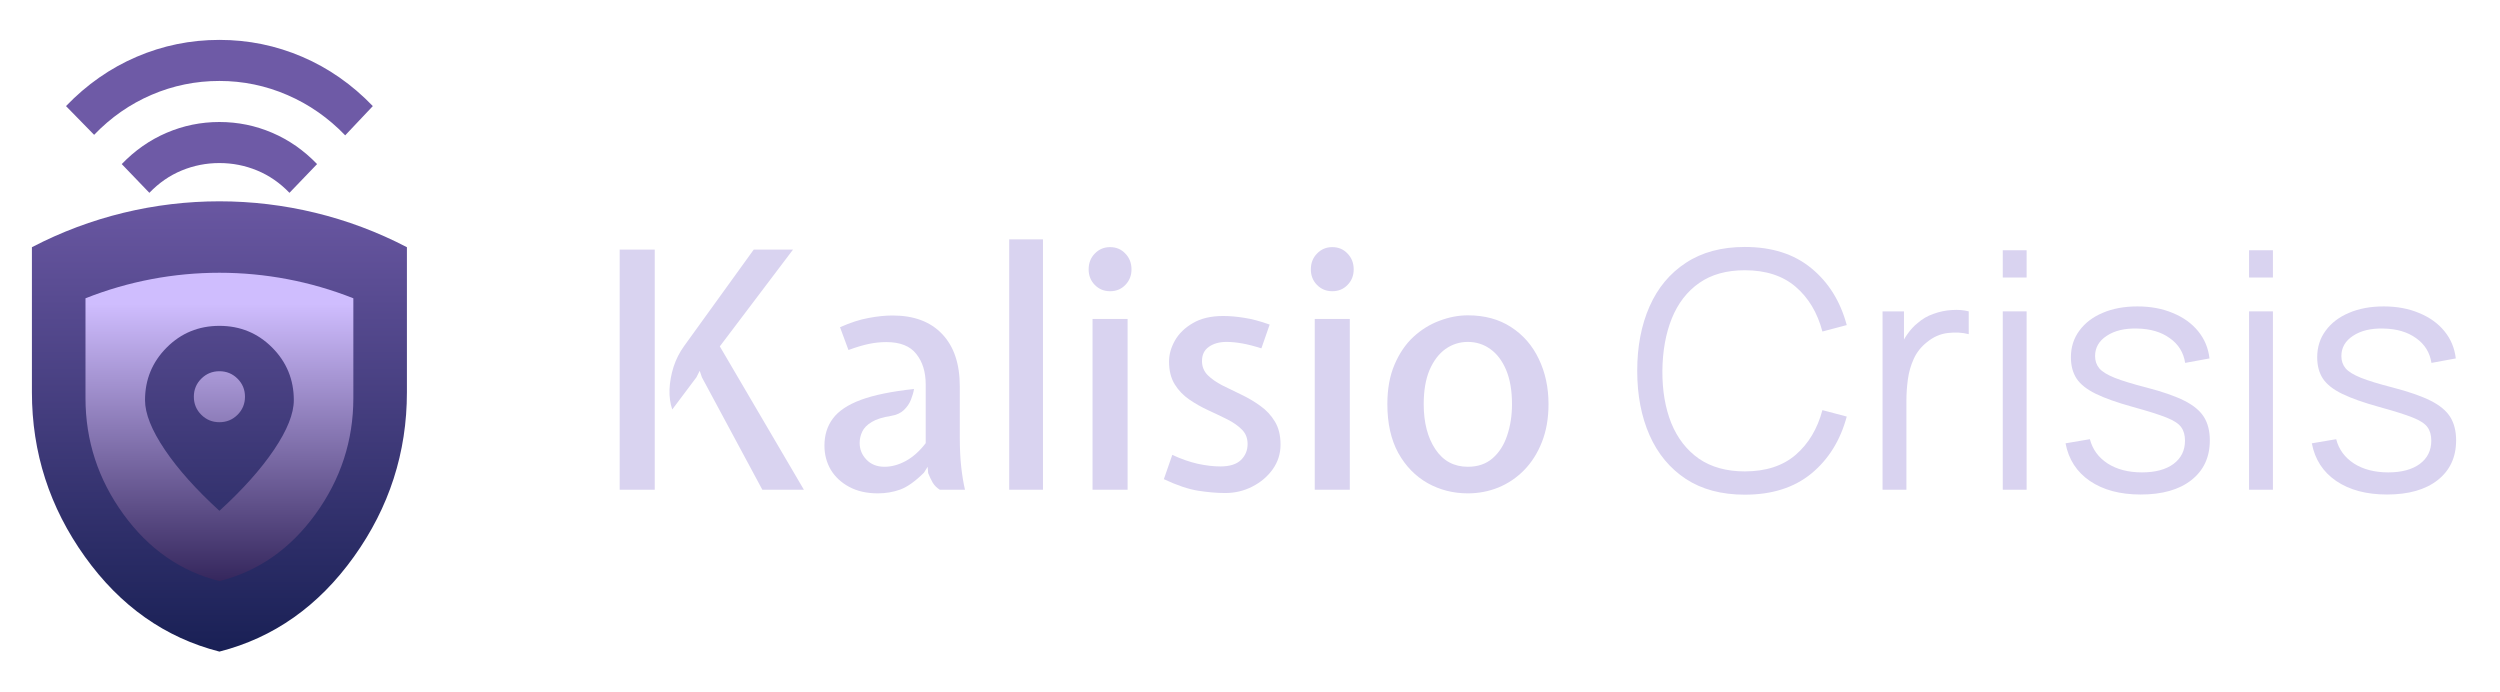
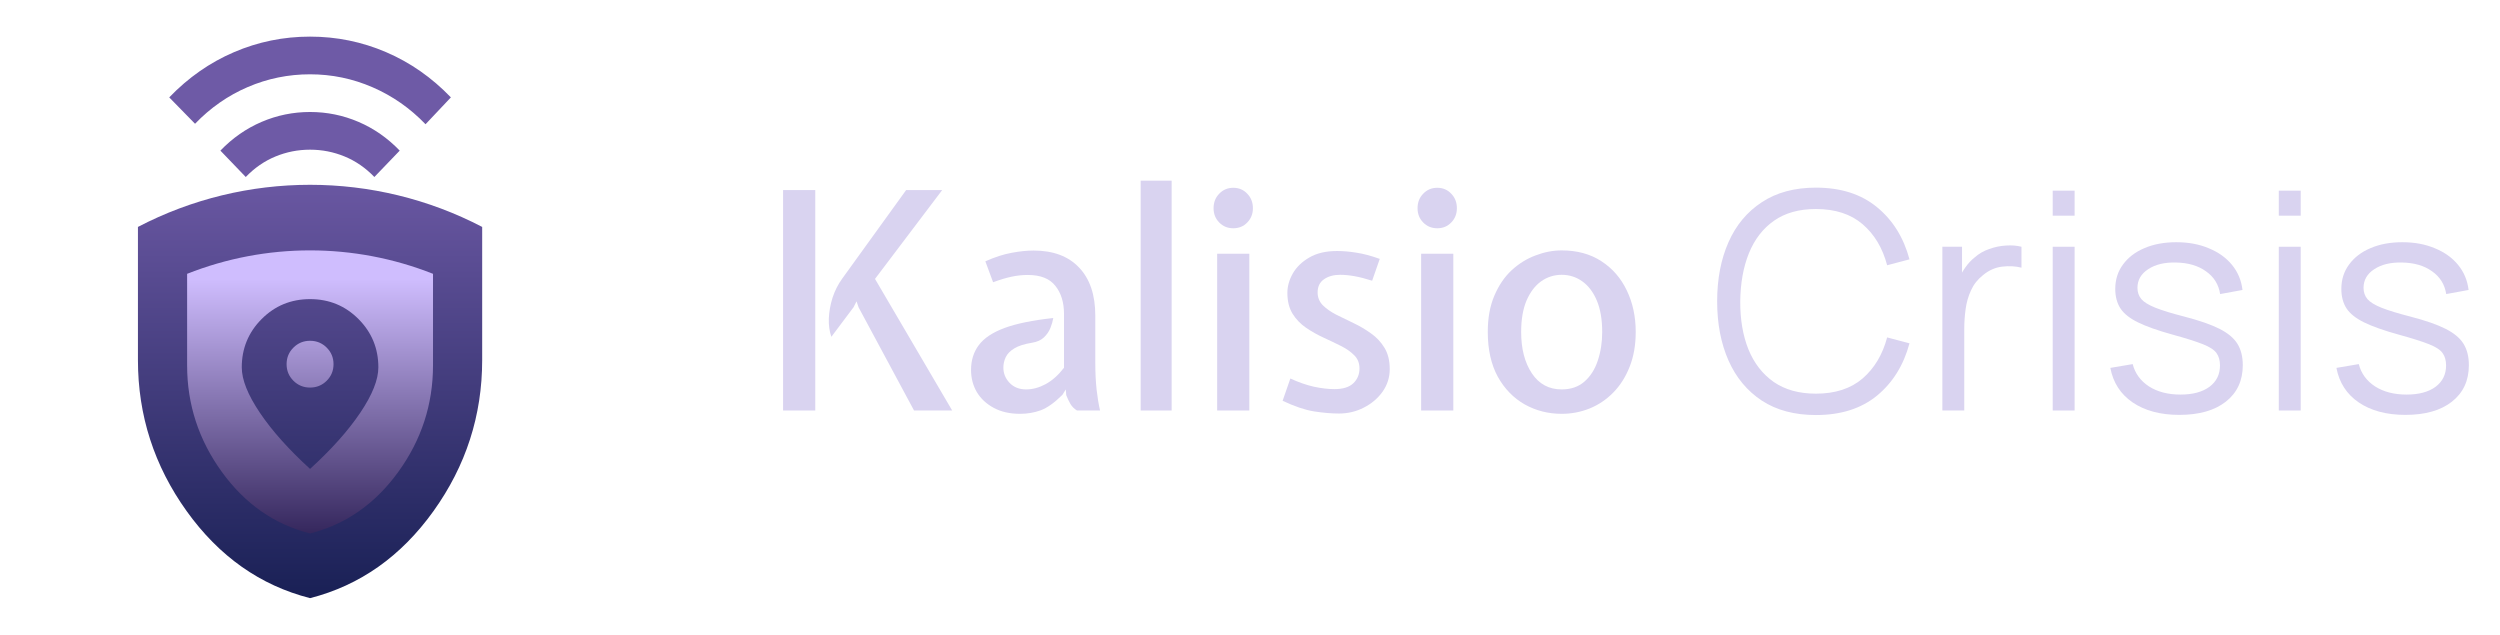
- <svg xmlns="http://www.w3.org/2000/svg" width="1880" height="520" viewBox="0 0 1880 520" fill="none">
-   <path d="M1312.11 185.713C1332.53 185.713 1349.21 191.053 1362.15 201.733C1375.09 212.331 1383.95 226.572 1388.75 244.455L1370.45 249.299C1366.71 235.141 1359.99 223.922 1350.31 215.643C1340.63 207.363 1327.89 203.224 1312.11 203.224C1298.36 203.224 1286.93 206.411 1277.82 212.786C1268.7 219.161 1261.83 228.062 1257.19 239.487C1252.63 250.83 1250.27 263.954 1250.11 278.856C1250.03 293.759 1252.27 306.883 1256.82 318.226C1261.46 329.568 1268.38 338.469 1277.57 344.927C1286.85 351.302 1298.36 354.489 1312.11 354.489C1327.89 354.489 1340.63 350.35 1350.31 342.07C1359.99 333.708 1366.71 322.489 1370.45 308.414L1388.75 313.258C1383.95 331.141 1375.09 345.423 1362.15 356.104C1349.21 366.701 1332.53 372 1312.11 372C1294.62 372 1279.85 368.067 1267.81 360.202C1255.77 352.254 1246.65 341.283 1240.47 327.291C1234.29 313.299 1231.19 297.154 1231.19 278.856C1231.19 260.559 1234.29 244.414 1240.47 230.422C1246.65 216.43 1255.77 205.5 1267.81 197.635C1279.85 189.687 1294.62 185.713 1312.11 185.713Z" fill="#D9D3F0" />
-   <path d="M1607.36 230.422C1617.28 230.422 1626.15 232.078 1633.96 235.39C1641.85 238.619 1648.2 243.172 1653 249.051C1657.8 254.929 1660.65 261.76 1661.54 269.542L1643.24 272.896C1642.02 265.03 1638.15 258.82 1631.64 254.267C1625.21 249.63 1617.04 247.229 1607.11 247.063C1597.75 246.815 1590.15 248.636 1584.29 252.527C1578.43 256.336 1575.5 261.429 1575.5 267.804C1575.5 271.364 1576.56 274.428 1578.67 276.994C1580.79 279.478 1584.61 281.837 1590.15 284.072C1595.76 286.308 1603.73 288.75 1614.07 291.399C1626.19 294.546 1635.71 297.858 1642.63 301.335C1649.54 304.812 1654.46 308.911 1657.39 313.63C1660.32 318.349 1661.79 324.187 1661.79 331.142C1661.79 343.809 1657.15 353.785 1647.87 361.071C1638.68 368.274 1625.99 371.876 1609.8 371.876C1594.34 371.876 1581.6 368.481 1571.6 361.692C1561.67 354.903 1555.57 345.465 1553.29 333.377L1571.6 330.272C1573.55 337.889 1577.98 343.974 1584.9 348.527C1591.9 352.998 1600.52 355.234 1610.77 355.234C1620.78 355.234 1628.67 353.123 1634.45 348.9C1640.23 344.595 1643.11 338.758 1643.11 331.39C1643.11 327.25 1642.18 323.897 1640.31 321.33C1638.52 318.681 1634.81 316.237 1629.2 314.002C1623.59 311.767 1615.21 309.118 1604.06 306.055C1592.1 302.743 1582.74 299.431 1575.99 296.119C1569.24 292.807 1564.44 288.999 1561.59 284.693C1558.74 280.305 1557.32 274.965 1557.32 268.673C1557.32 261.056 1559.43 254.391 1563.66 248.679C1567.89 242.883 1573.75 238.411 1581.24 235.265C1588.72 232.036 1597.43 230.422 1607.36 230.422Z" fill="#D9D3F0" />
-   <path d="M1792.57 230.422C1802.49 230.422 1811.36 232.078 1819.17 235.39C1827.07 238.619 1833.41 243.172 1838.21 249.051C1843.01 254.929 1845.86 261.76 1846.76 269.542L1828.45 272.896C1827.23 265.03 1823.36 258.82 1816.86 254.267C1810.43 249.63 1802.25 247.229 1792.32 247.063C1782.97 246.815 1775.36 248.636 1769.5 252.527C1763.64 256.336 1760.71 261.429 1760.71 267.804C1760.71 271.364 1761.77 274.428 1763.89 276.994C1766 279.478 1769.83 281.837 1775.36 284.072C1780.97 286.308 1788.95 288.75 1799.28 291.399C1811.4 294.546 1820.92 297.858 1827.84 301.335C1834.76 304.812 1839.68 308.911 1842.61 313.63C1845.54 318.349 1847 324.187 1847 331.142C1847 343.809 1842.36 353.785 1833.09 361.071C1823.89 368.274 1811.2 371.876 1795.01 371.876C1779.55 371.876 1766.82 368.481 1756.81 361.692C1746.88 354.903 1740.78 345.465 1738.5 333.377L1756.81 330.272C1758.76 337.889 1763.2 343.974 1770.11 348.527C1777.11 352.998 1785.73 355.234 1795.99 355.234C1805.99 355.234 1813.89 353.123 1819.66 348.9C1825.44 344.595 1828.33 338.758 1828.33 331.39C1828.33 327.25 1827.39 323.897 1825.52 321.33C1823.73 318.681 1820.03 316.237 1814.42 314.002C1808.8 311.767 1800.42 309.118 1789.27 306.055C1777.31 302.743 1767.96 299.431 1761.2 296.119C1754.45 292.807 1749.65 288.998 1746.8 284.693C1743.95 280.305 1742.53 274.965 1742.53 268.673C1742.53 261.056 1744.65 254.391 1748.88 248.679C1753.11 242.883 1758.96 238.411 1766.45 235.265C1773.94 232.036 1782.64 230.422 1792.57 230.422Z" fill="#D9D3F0" />
-   <path d="M671.237 237.252C687.266 237.252 699.675 241.889 708.462 251.162C717.33 260.435 721.765 273.559 721.765 290.531V328.905C721.765 337.35 722.131 344.843 722.863 351.384C723.596 357.842 724.532 363.472 725.671 368.274H706.754C704.557 366.95 702.767 365.17 701.384 362.935C700.082 360.616 698.942 358.215 697.966 355.731L697.6 351.012L694.793 355.482C688.284 361.94 682.344 366.163 676.975 368.15C671.686 370.055 666.071 371.006 660.132 371.006C651.833 371.006 644.672 369.392 638.651 366.163C632.631 362.934 627.994 358.629 624.739 353.248C621.566 347.784 619.979 341.739 619.979 335.115C619.979 327.167 622.094 320.378 626.325 314.748C630.556 309.035 637.554 304.358 647.317 300.715C657.162 297.072 670.506 294.339 687.348 292.518C686.941 295.001 686.168 297.692 685.029 300.59C683.89 303.488 682.1 306.096 679.659 308.414C677.3 310.649 674.085 312.098 670.018 312.761C663.753 313.754 658.911 315.286 655.494 317.355C652.077 319.425 649.717 321.827 648.415 324.56C647.113 327.292 646.463 330.149 646.463 333.129C646.463 337.931 648.172 342.112 651.589 345.672C655.006 349.232 659.522 351.012 665.136 351.012C670.424 351.012 675.754 349.563 681.124 346.665C686.575 343.684 691.579 339.213 696.136 333.252V289.164C696.136 279.726 693.776 272.068 689.057 266.189C684.419 260.228 676.893 257.247 666.479 257.247C662.166 257.247 657.813 257.703 653.419 258.613C649.026 259.524 643.9 261.055 638.042 263.208L631.695 246.07C639.506 242.593 646.667 240.274 653.176 239.115C659.684 237.873 665.705 237.252 671.237 237.252Z" fill="#D9D3F0" />
-   <path fill-rule="evenodd" clip-rule="evenodd" d="M1103.82 237.128C1116.43 237.128 1127.26 240.067 1136.29 245.945C1145.4 251.824 1152.36 259.814 1157.16 269.915C1162.04 280.016 1164.48 291.359 1164.48 303.943C1164.48 314.624 1162.81 324.145 1159.48 332.507C1156.22 340.786 1151.75 347.825 1146.05 353.62C1140.44 359.333 1133.97 363.68 1126.65 366.66C1119.4 369.558 1111.8 371.006 1103.82 371.006C1092.84 371.006 1082.75 368.44 1073.56 363.307C1064.36 358.091 1057 350.515 1051.47 340.58C1046.02 330.562 1043.29 318.35 1043.29 303.943C1043.29 292.518 1045.08 282.623 1048.66 274.261C1052.24 265.816 1056.96 258.862 1062.82 253.397C1068.76 247.933 1075.31 243.876 1082.47 241.227C1089.63 238.494 1096.74 237.128 1103.82 237.128ZM1103.82 257.123C1097.64 257.123 1092.03 258.903 1086.98 262.463C1082.02 266.023 1078.03 271.282 1075.02 278.236C1072.09 285.191 1070.63 293.76 1070.63 303.943C1070.63 317.77 1073.56 329.072 1079.41 337.848C1085.27 346.624 1093.41 351.012 1103.82 351.012C1111.31 351.012 1117.49 348.901 1122.37 344.679C1127.34 340.373 1131 334.659 1133.36 327.539C1135.8 320.336 1137.02 312.471 1137.02 303.943C1137.02 293.76 1135.55 285.191 1132.63 278.236C1129.7 271.282 1125.71 266.023 1120.67 262.463C1115.7 258.903 1110.09 257.123 1103.82 257.123Z" fill="#D9D3F0" />
-   <path d="M919.884 237.625C924.765 237.625 930.014 238.081 935.628 238.991C941.242 239.819 947.629 241.516 954.789 244.083L948.564 261.966C943.113 260.227 938.272 258.985 934.041 258.24C929.81 257.495 925.905 257.123 922.325 257.123C916.955 257.123 912.521 258.365 909.022 260.849C905.605 263.25 903.896 266.81 903.896 271.529C903.897 275.669 905.32 279.187 908.168 282.085C911.016 284.9 914.677 287.467 919.151 289.785C923.626 292.021 928.387 294.338 933.432 296.739C938.476 299.14 943.236 301.957 947.711 305.186C952.186 308.332 955.848 312.264 958.695 316.983C961.543 321.62 962.966 327.416 962.966 334.37C962.966 341.159 961.014 347.328 957.108 352.875C953.203 358.339 948.077 362.686 941.73 365.915C935.466 369.144 928.671 370.758 921.349 370.758C915.165 370.758 908.372 370.179 900.968 369.02C893.645 367.86 885.061 364.963 875.216 360.326L881.562 342.07C888.152 345.134 894.54 347.369 900.724 348.776C906.907 350.101 912.562 350.764 917.688 350.764C924.684 350.764 929.852 349.15 933.188 345.921C936.523 342.692 938.19 338.675 938.19 333.873C938.19 329.485 936.767 325.883 933.919 323.068C931.071 320.171 927.41 317.604 922.936 315.369C918.461 313.134 913.701 310.857 908.656 308.539C903.612 306.221 898.852 303.529 894.377 300.466C889.902 297.402 886.24 293.594 883.393 289.04C880.545 284.404 879.121 278.69 879.121 271.901C879.121 266.603 880.586 261.345 883.515 256.129C886.525 250.83 891.041 246.443 897.062 242.966C903.082 239.406 910.69 237.625 919.884 237.625Z" fill="#D9D3F0" />
-   <path d="M492.362 368.274H466V187.699H492.362V368.274Z" fill="#D9D3F0" />
-   <path d="M541.302 260.477L604.521 368.274H573.278L527.877 283.824L526.169 278.856L523.728 283.7L505.542 307.917C503.996 303.529 503.305 298.52 503.468 292.891C503.712 287.261 504.729 281.589 506.519 275.876C508.39 270.163 511.035 264.947 514.452 260.228L566.81 187.699H596.345L541.302 260.477Z" fill="#D9D3F0" />
-   <path d="M784.312 368.274H758.927V180H784.312V368.274Z" fill="#D9D3F0" />
-   <path d="M847.952 368.274H821.59V239.86H847.952V368.274Z" fill="#D9D3F0" />
-   <path d="M1015.05 368.274H988.688V239.86H1015.05V368.274Z" fill="#D9D3F0" />
-   <path d="M1467.8 233.153C1472.43 232.822 1476.67 233.154 1480.49 234.147V251.286C1475.69 250.044 1470.44 249.754 1464.75 250.416C1459.05 251.078 1453.8 253.397 1449 257.371C1444.61 260.848 1441.31 265.03 1439.12 269.915C1436.92 274.717 1435.45 279.85 1434.72 285.314C1433.99 290.696 1433.62 296.036 1433.62 301.335V368.274H1415.68V234.147H1431.79V255.326C1432.58 253.929 1433.43 252.582 1434.36 251.286C1436.72 247.892 1439.28 245.118 1442.04 242.966C1445.46 239.903 1449.45 237.583 1454 236.01C1458.56 234.354 1463.16 233.402 1467.8 233.153Z" fill="#D9D3F0" />
-   <path d="M1524.02 368.274H1506.08V234.147H1524.02V368.274Z" fill="#D9D3F0" />
-   <path d="M1709.24 368.274H1691.29V234.147H1709.24V368.274Z" fill="#D9D3F0" />
-   <path d="M834.771 185.837C839.409 185.837 843.233 187.452 846.243 190.681C849.335 193.827 850.881 197.801 850.881 202.603C850.881 207.239 849.335 211.13 846.243 214.276C843.233 217.422 839.409 218.996 834.771 218.996C830.215 218.996 826.391 217.422 823.299 214.276C820.207 211.13 818.661 207.239 818.661 202.603C818.661 197.801 820.207 193.827 823.299 190.681C826.391 187.452 830.215 185.837 834.771 185.837Z" fill="#D9D3F0" />
-   <path d="M1001.87 185.837C1006.51 185.837 1010.33 187.452 1013.34 190.681C1016.43 193.827 1017.98 197.801 1017.98 202.603C1017.98 207.239 1016.43 211.13 1013.34 214.276C1010.33 217.422 1006.51 218.996 1001.87 218.996C997.312 218.996 993.487 217.423 990.396 214.276C987.304 211.13 985.758 207.239 985.758 202.603C985.758 197.801 987.304 193.827 990.396 190.681C993.487 187.452 997.312 185.837 1001.87 185.837Z" fill="#D9D3F0" />
-   <path d="M1524.02 208.688H1506.08V188.196H1524.02V208.688Z" fill="#D9D3F0" />
-   <path d="M1709.24 208.688H1691.29V188.196H1709.24V208.688Z" fill="#D9D3F0" />
-   <path d="M165 490C124.169 479.565 90.461 455.788 63.877 418.67C37.292 381.552 24 340.334 24 295.017V185.897C112.217 139.886 217.783 139.886 306 185.897V295.017C306 340.334 292.708 381.552 266.123 418.67C239.539 455.788 205.831 479.565 165 490Z" fill="url(#paint0_linear_847_6435)" />
-   <path fill-rule="evenodd" clip-rule="evenodd" d="M265.718 224.311V299.353C265.718 331.343 256.217 360.446 237.228 386.649C218.24 412.848 194.166 429.632 165.004 436.998C135.842 429.632 111.768 412.848 92.779 386.649C73.791 360.446 64.29 331.343 64.29 299.353V224.311C128.942 198.711 201.066 198.711 265.718 224.311ZM165.004 245.041C149.384 245.041 136.159 250.497 125.318 261.386C114.478 272.274 109.057 285.458 109.057 300.948C109.057 311.049 114.002 323.455 123.908 338.158C133.817 352.863 147.519 368.193 165.004 384.133C182.489 368.193 196.191 352.863 206.099 338.158C216.006 323.455 220.951 311.049 220.951 300.948C220.951 285.458 215.53 272.274 204.69 261.386C193.849 250.497 180.624 245.041 165.004 245.041Z" fill="url(#paint1_linear_847_6435)" />
-   <path d="M165 279.167C170.341 279.167 174.886 281.039 178.624 284.765C182.36 288.49 184.227 293.013 184.227 298.333C184.227 303.657 182.363 308.191 178.624 311.917C174.886 315.643 170.341 317.5 165 317.5C159.659 317.5 155.114 315.643 151.376 311.917C147.637 308.191 145.773 303.657 145.773 298.333C145.773 293.013 147.64 288.49 151.376 284.765C155.114 281.039 159.659 279.167 165 279.167Z" fill="url(#paint2_linear_847_6435)" />
-   <path d="M112.326 145L91.553 123.389C101.445 113.098 112.697 105.252 125.309 99.849C137.921 94.446 151.151 91.745 165 91.745C178.849 91.745 192.079 94.446 204.691 99.849C217.303 105.252 228.555 113.098 238.447 123.389L217.674 145C210.502 137.539 202.404 131.944 193.377 128.213C184.351 124.483 174.892 122.617 165 122.617C155.108 122.617 145.649 124.483 136.623 128.213C127.596 131.944 119.498 137.539 112.326 145ZM70.78 101.393L49.636 79.782C65.216 63.574 82.898 51.225 102.681 42.735C122.465 34.245 143.238 30 165 30C186.762 30 207.535 34.245 227.319 42.735C247.102 51.225 264.784 63.574 280.364 79.782L259.591 101.779C246.979 88.658 232.512 78.56 216.19 71.485C199.869 64.41 182.805 60.873 165 60.873C147.195 60.873 130.193 64.346 113.995 71.292C97.797 78.238 83.392 88.272 70.78 101.393Z" fill="#6E5AA6" />
+ <svg xmlns="http://www.w3.org/2000/svg" width="2048" height="520" viewBox="0 0 2048 520" fill="none">
+   <path d="M1487.61 153.713C1508.03 153.713 1524.71 159.053 1537.65 169.733C1550.59 180.331 1559.45 194.572 1564.25 212.455L1545.95 217.299C1542.21 203.141 1535.49 191.922 1525.81 183.643C1516.13 175.363 1503.39 171.224 1487.61 171.224C1473.86 171.224 1462.43 174.411 1453.32 180.786C1444.2 187.161 1437.33 196.062 1432.69 207.487C1428.13 218.83 1425.77 231.954 1425.61 246.856C1425.53 261.759 1427.77 274.883 1432.32 286.226C1436.96 297.568 1443.88 306.469 1453.07 312.927C1462.35 319.302 1473.86 322.489 1487.61 322.489C1503.39 322.489 1516.13 318.35 1525.81 310.07C1535.49 301.708 1542.21 290.489 1545.95 276.414L1564.25 281.258C1559.45 299.141 1550.59 313.423 1537.65 324.104C1524.71 334.701 1508.03 340 1487.61 340C1470.12 340 1455.35 336.067 1443.31 328.202C1431.27 320.254 1422.15 309.283 1415.97 295.291C1409.79 281.299 1406.69 265.154 1406.69 246.856C1406.69 228.559 1409.79 212.414 1415.97 198.422C1422.15 184.43 1431.27 173.5 1443.31 165.635C1455.35 157.687 1470.12 153.713 1487.61 153.713Z" fill="#D9D3F0" />
+   <path d="M1782.86 198.422C1792.78 198.422 1801.65 200.078 1809.46 203.39C1817.35 206.619 1823.7 211.172 1828.5 217.051C1833.3 222.929 1836.15 229.76 1837.04 237.542L1818.74 240.896C1817.52 233.03 1813.65 226.82 1807.14 222.267C1800.71 217.63 1792.54 215.229 1782.61 215.063C1773.25 214.815 1765.65 216.636 1759.79 220.527C1753.93 224.336 1751 229.429 1751 235.804C1751 239.364 1752.06 242.428 1754.17 244.994C1756.29 247.478 1760.11 249.837 1765.65 252.072C1771.26 254.308 1779.23 256.75 1789.57 259.399C1801.69 262.546 1811.21 265.858 1818.13 269.335C1825.04 272.812 1829.96 276.911 1832.89 281.63C1835.82 286.349 1837.29 292.187 1837.29 299.142C1837.29 311.809 1832.65 321.785 1823.37 329.071C1814.18 336.274 1801.49 339.876 1785.3 339.876C1769.84 339.876 1757.1 336.481 1747.1 329.692C1737.17 322.903 1731.07 313.465 1728.79 301.377L1747.1 298.272C1749.05 305.889 1753.48 311.974 1760.4 316.527C1767.4 320.998 1776.02 323.234 1786.27 323.234C1796.28 323.234 1804.17 321.123 1809.95 316.9C1815.73 312.595 1818.61 306.758 1818.61 299.39C1818.61 295.25 1817.68 291.897 1815.81 289.33C1814.02 286.681 1810.31 284.237 1804.7 282.002C1799.09 279.767 1790.71 277.118 1779.56 274.055C1767.6 270.743 1758.24 267.431 1751.49 264.119C1744.74 260.807 1739.94 256.999 1737.09 252.693C1734.24 248.305 1732.82 242.965 1732.82 236.673C1732.82 229.056 1734.93 222.391 1739.16 216.679C1743.39 210.883 1749.25 206.411 1756.74 203.265C1764.22 200.036 1772.93 198.422 1782.86 198.422Z" fill="#D9D3F0" />
+   <path d="M1968.07 198.422C1977.99 198.422 1986.86 200.078 1994.67 203.39C2002.57 206.619 2008.91 211.172 2013.71 217.051C2018.51 222.929 2021.36 229.76 2022.26 237.542L2003.95 240.896C2002.73 233.03 1998.86 226.82 1992.36 222.267C1985.93 217.63 1977.75 215.229 1967.82 215.063C1958.47 214.815 1950.86 216.636 1945 220.527C1939.14 224.336 1936.21 229.429 1936.21 235.804C1936.21 239.364 1937.27 242.428 1939.39 244.994C1941.5 247.478 1945.33 249.837 1950.86 252.072C1956.47 254.308 1964.45 256.75 1974.78 259.399C1986.9 262.546 1996.42 265.858 2003.34 269.335C2010.26 272.812 2015.18 276.911 2018.11 281.63C2021.04 286.349 2022.5 292.187 2022.5 299.142C2022.5 311.809 2017.86 321.785 2008.59 329.071C1999.39 336.274 1986.7 339.876 1970.51 339.876C1955.05 339.876 1942.32 336.481 1932.31 329.692C1922.38 322.903 1916.28 313.465 1914 301.377L1932.31 298.272C1934.26 305.889 1938.7 311.974 1945.61 316.527C1952.61 320.998 1961.23 323.234 1971.49 323.234C1981.49 323.234 1989.39 321.123 1995.16 316.9C2000.94 312.595 2003.83 306.758 2003.83 299.39C2003.83 295.25 2002.89 291.897 2001.02 289.33C1999.23 286.681 1995.53 284.237 1989.92 282.002C1984.3 279.767 1975.92 277.118 1964.77 274.055C1952.81 270.743 1943.46 267.431 1936.7 264.119C1929.95 260.807 1925.15 256.998 1922.3 252.693C1919.45 248.305 1918.03 242.965 1918.03 236.673C1918.03 229.056 1920.15 222.391 1924.38 216.679C1928.61 210.883 1934.46 206.411 1941.95 203.265C1949.44 200.036 1958.14 198.422 1968.07 198.422Z" fill="#D9D3F0" />
+   <path d="M846.737 205.252C862.766 205.252 875.175 209.889 883.962 219.162C892.83 228.435 897.265 241.559 897.265 258.531V296.905C897.265 305.35 897.631 312.843 898.363 319.384C899.096 325.842 900.032 331.472 901.171 336.274H882.254C880.057 334.95 878.267 333.17 876.884 330.935C875.582 328.616 874.442 326.215 873.466 323.731L873.1 319.012L870.293 323.482C863.784 329.94 857.844 334.163 852.475 336.15C847.186 338.055 841.571 339.006 835.632 339.006C827.333 339.006 820.172 337.392 814.151 334.163C808.131 330.934 803.494 326.629 800.239 321.248C797.066 315.784 795.479 309.739 795.479 303.115C795.479 295.167 797.594 288.378 801.825 282.748C806.056 277.035 813.054 272.358 822.817 268.715C832.662 265.072 846.006 262.339 862.848 260.518C862.441 263.001 861.668 265.692 860.529 268.59C859.39 271.488 857.6 274.096 855.159 276.414C852.8 278.649 849.585 280.098 845.518 280.761C839.253 281.754 834.411 283.286 830.994 285.355C827.577 287.425 825.217 289.827 823.915 292.56C822.613 295.292 821.963 298.149 821.963 301.129C821.963 305.931 823.672 310.112 827.089 313.672C830.506 317.232 835.022 319.012 840.636 319.012C845.924 319.012 851.254 317.563 856.624 314.665C862.075 311.684 867.079 307.213 871.636 301.252V257.164C871.636 247.726 869.276 240.068 864.557 234.189C859.919 228.228 852.393 225.247 841.979 225.247C837.666 225.247 833.313 225.703 828.919 226.613C824.526 227.524 819.4 229.055 813.542 231.208L807.195 214.07C815.006 210.593 822.167 208.274 828.676 207.115C835.184 205.873 841.205 205.252 846.737 205.252Z" fill="#D9D3F0" />
+   <path fill-rule="evenodd" clip-rule="evenodd" d="M1279.32 205.128C1291.93 205.128 1302.76 208.067 1311.79 213.945C1320.9 219.824 1327.86 227.814 1332.66 237.915C1337.54 248.016 1339.98 259.359 1339.98 271.943C1339.98 282.624 1338.31 292.145 1334.98 300.507C1331.72 308.786 1327.25 315.825 1321.55 321.62C1315.94 327.333 1309.47 331.68 1302.15 334.66C1294.9 337.558 1287.3 339.006 1279.32 339.006C1268.34 339.006 1258.25 336.44 1249.06 331.307C1239.86 326.091 1232.5 318.515 1226.97 308.58C1221.52 298.562 1218.79 286.35 1218.79 271.943C1218.79 260.518 1220.58 250.623 1224.16 242.261C1227.74 233.816 1232.46 226.862 1238.32 221.397C1244.26 215.933 1250.81 211.876 1257.97 209.227C1265.13 206.494 1272.24 205.128 1279.32 205.128ZM1279.32 225.123C1273.14 225.123 1267.53 226.903 1262.48 230.463C1257.52 234.023 1253.53 239.282 1250.52 246.236C1247.59 253.191 1246.13 261.76 1246.13 271.943C1246.13 285.77 1249.06 297.072 1254.91 305.848C1260.77 314.624 1268.91 319.012 1279.32 319.012C1286.81 319.012 1292.99 316.901 1297.87 312.679C1302.84 308.373 1306.5 302.659 1308.86 295.539C1311.3 288.336 1312.52 280.471 1312.52 271.943C1312.52 261.76 1311.05 253.191 1308.13 246.236C1305.2 239.282 1301.21 234.023 1296.17 230.463C1291.2 226.903 1285.59 225.123 1279.32 225.123Z" fill="#D9D3F0" />
+   <path d="M1095.38 205.625C1100.27 205.625 1105.51 206.081 1111.13 206.991C1116.74 207.819 1123.13 209.516 1130.29 212.083L1124.06 229.966C1118.61 228.227 1113.77 226.985 1109.54 226.24C1105.31 225.495 1101.4 225.123 1097.83 225.123C1092.46 225.123 1088.02 226.365 1084.52 228.849C1081.11 231.25 1079.4 234.81 1079.4 239.529C1079.4 243.669 1080.82 247.187 1083.67 250.085C1086.52 252.9 1090.18 255.467 1094.65 257.785C1099.13 260.021 1103.89 262.338 1108.93 264.739C1113.98 267.14 1118.74 269.957 1123.21 273.186C1127.69 276.332 1131.35 280.264 1134.2 284.983C1137.04 289.62 1138.47 295.416 1138.47 302.37C1138.47 309.159 1136.51 315.328 1132.61 320.875C1128.7 326.339 1123.58 330.686 1117.23 333.915C1110.97 337.144 1104.17 338.758 1096.85 338.758C1090.67 338.758 1083.87 338.179 1076.47 337.02C1069.15 335.86 1060.56 332.963 1050.72 328.326L1057.06 310.07C1063.65 313.134 1070.04 315.369 1076.22 316.776C1082.41 318.101 1088.06 318.764 1093.19 318.764C1100.18 318.764 1105.35 317.15 1108.69 313.921C1112.02 310.692 1113.69 306.675 1113.69 301.873C1113.69 297.485 1112.27 293.883 1109.42 291.068C1106.57 288.171 1102.91 285.604 1098.44 283.369C1093.96 281.134 1089.2 278.857 1084.16 276.539C1079.11 274.221 1074.35 271.529 1069.88 268.466C1065.4 265.402 1061.74 261.594 1058.89 257.04C1056.04 252.404 1054.62 246.69 1054.62 239.901C1054.62 234.603 1056.09 229.345 1059.01 224.129C1062.03 218.83 1066.54 214.443 1072.56 210.966C1078.58 207.406 1086.19 205.625 1095.38 205.625Z" fill="#D9D3F0" />
+   <path d="M667.862 336.274H641.5V155.699H667.862V336.274Z" fill="#D9D3F0" />
+   <path d="M716.802 228.477L780.021 336.274H748.778L703.377 251.824L701.669 246.856L699.228 251.7L681.042 275.917C679.496 271.529 678.805 266.52 678.968 260.891C679.212 255.261 680.229 249.589 682.019 243.876C683.89 238.163 686.535 232.947 689.952 228.228L742.31 155.699H771.845L716.802 228.477Z" fill="#D9D3F0" />
+   <path d="M959.812 336.274H934.427V148H959.812V336.274Z" fill="#D9D3F0" />
+   <path d="M1023.45 336.274H997.09V207.86H1023.45V336.274Z" fill="#D9D3F0" />
+   <path d="M1190.55 336.274H1164.19V207.86H1190.55V336.274Z" fill="#D9D3F0" />
+   <path d="M1643.3 201.153C1647.93 200.822 1652.17 201.154 1655.99 202.147V219.286C1651.19 218.044 1645.94 217.754 1640.25 218.416C1634.55 219.078 1629.3 221.397 1624.5 225.371C1620.11 228.848 1616.81 233.03 1614.62 237.915C1612.42 242.717 1610.95 247.85 1610.22 253.314C1609.49 258.696 1609.12 264.036 1609.12 269.335V336.274H1591.18V202.147H1607.29V223.326C1608.08 221.929 1608.93 220.582 1609.86 219.286C1612.22 215.892 1614.78 213.118 1617.54 210.966C1620.96 207.903 1624.95 205.583 1629.5 204.01C1634.06 202.354 1638.66 201.402 1643.3 201.153Z" fill="#D9D3F0" />
+   <path d="M1699.52 336.274H1681.58V202.147H1699.52V336.274Z" fill="#D9D3F0" />
+   <path d="M1884.74 336.274H1866.79V202.147H1884.74V336.274Z" fill="#D9D3F0" />
+   <path d="M1010.27 153.837C1014.91 153.837 1018.73 155.452 1021.74 158.681C1024.83 161.827 1026.38 165.801 1026.38 170.603C1026.38 175.239 1024.83 179.13 1021.74 182.276C1018.73 185.422 1014.91 186.996 1010.27 186.996C1005.72 186.996 1001.89 185.422 998.799 182.276C995.707 179.13 994.161 175.239 994.161 170.603C994.161 165.801 995.707 161.827 998.799 158.681C1001.89 155.452 1005.72 153.837 1010.27 153.837Z" fill="#D9D3F0" />
+   <path d="M1177.37 153.837C1182.01 153.837 1185.83 155.452 1188.84 158.681C1191.93 161.827 1193.48 165.801 1193.48 170.603C1193.48 175.239 1191.93 179.13 1188.84 182.276C1185.83 185.422 1182.01 186.996 1177.37 186.996C1172.81 186.996 1168.99 185.423 1165.9 182.276C1162.8 179.13 1161.26 175.239 1161.26 170.603C1161.26 165.801 1162.8 161.827 1165.9 158.681C1168.99 155.452 1172.81 153.837 1177.37 153.837Z" fill="#D9D3F0" />
+   <path d="M1699.52 176.688H1681.58V156.196H1699.52V176.688Z" fill="#D9D3F0" />
+   <path d="M1884.74 176.688H1866.79V156.196H1884.74V176.688Z" fill="#D9D3F0" />
+   <path d="M254 490C213.169 479.565 179.461 455.788 152.877 418.67C126.292 381.552 113 340.334 113 295.017V185.897C201.217 139.886 306.783 139.886 395 185.897V295.017C395 340.334 381.708 381.552 355.123 418.67C328.539 455.788 294.831 479.565 254 490Z" fill="url(#paint0_linear_887_7045)" />
+   <path fill-rule="evenodd" clip-rule="evenodd" d="M354.718 224.311V299.353C354.718 331.343 345.217 360.446 326.228 386.649C307.24 412.848 283.166 429.632 254.004 436.998C224.842 429.632 200.768 412.848 181.78 386.649C162.791 360.446 153.29 331.343 153.29 299.353V224.311C217.942 198.711 290.066 198.711 354.718 224.311ZM254.004 245.041C238.384 245.041 225.159 250.497 214.318 261.386C203.478 272.274 198.057 285.458 198.057 300.948C198.057 311.049 203.002 323.455 212.908 338.158C222.817 352.863 236.519 368.193 254.004 384.133C271.489 368.193 285.191 352.863 295.099 338.158C305.006 323.455 309.951 311.049 309.951 300.948C309.951 285.458 304.53 272.274 293.69 261.386C282.849 250.497 269.624 245.041 254.004 245.041Z" fill="url(#paint1_linear_887_7045)" />
+   <path d="M254 279.167C259.341 279.167 263.886 281.039 267.624 284.765C271.36 288.49 273.227 293.013 273.227 298.333C273.227 303.657 271.363 308.191 267.624 311.917C263.886 315.643 259.341 317.5 254 317.5C248.659 317.5 244.114 315.643 240.376 311.917C236.637 308.191 234.773 303.657 234.773 298.333C234.773 293.013 236.64 288.49 240.376 284.765C244.114 281.039 248.659 279.167 254 279.167Z" fill="url(#paint2_linear_887_7045)" />
+   <path d="M201.326 145L180.553 123.389C190.445 113.098 201.697 105.252 214.309 99.849C226.921 94.446 240.151 91.745 254 91.745C267.849 91.745 281.079 94.446 293.691 99.849C306.303 105.252 317.555 113.098 327.447 123.389L306.674 145C299.502 137.539 291.404 131.944 282.377 128.213C273.351 124.483 263.892 122.617 254 122.617C244.108 122.617 234.649 124.483 225.623 128.213C216.596 131.944 208.498 137.539 201.326 145ZM159.78 101.393L138.636 79.782C154.216 63.574 171.898 51.225 191.681 42.735C211.465 34.245 232.238 30 254 30C275.762 30 296.535 34.245 316.319 42.735C336.102 51.225 353.784 63.574 369.364 79.782L348.591 101.779C335.979 88.658 321.512 78.56 305.19 71.485C288.869 64.41 271.805 60.873 254 60.873C236.195 60.873 219.193 64.346 202.995 71.292C186.797 78.238 172.392 88.272 159.78 101.393Z" fill="#6E5AA6" />
  <defs>
-     <linearGradient id="paint0_linear_847_6435" x1="165" y1="132.233" x2="165" y2="490" gradientUnits="userSpaceOnUse">
+     <linearGradient id="paint0_linear_887_7045" x1="254" y1="132.233" x2="254" y2="490" gradientUnits="userSpaceOnUse">
      <stop stop-color="#6E5AA6" />
      <stop offset="1" stop-color="#192055" />
    </linearGradient>
-     <linearGradient id="paint1_linear_847_6435" x1="165.005" y1="228.469" x2="165.005" y2="436.997" gradientUnits="userSpaceOnUse">
+     <linearGradient id="paint1_linear_887_7045" x1="254.005" y1="228.469" x2="254.005" y2="436.997" gradientUnits="userSpaceOnUse">
      <stop stop-color="#CFBDFE" />
      <stop offset="1" stop-color="#35275D" />
    </linearGradient>
-     <linearGradient id="paint2_linear_847_6435" x1="165" y1="232.68" x2="165" y2="430.458" gradientUnits="userSpaceOnUse">
+     <linearGradient id="paint2_linear_887_7045" x1="254" y1="232.68" x2="254" y2="430.458" gradientUnits="userSpaceOnUse">
      <stop stop-color="#CFBDFE" />
      <stop offset="1" stop-color="#35275D" />
    </linearGradient>
  </defs>
</svg>
